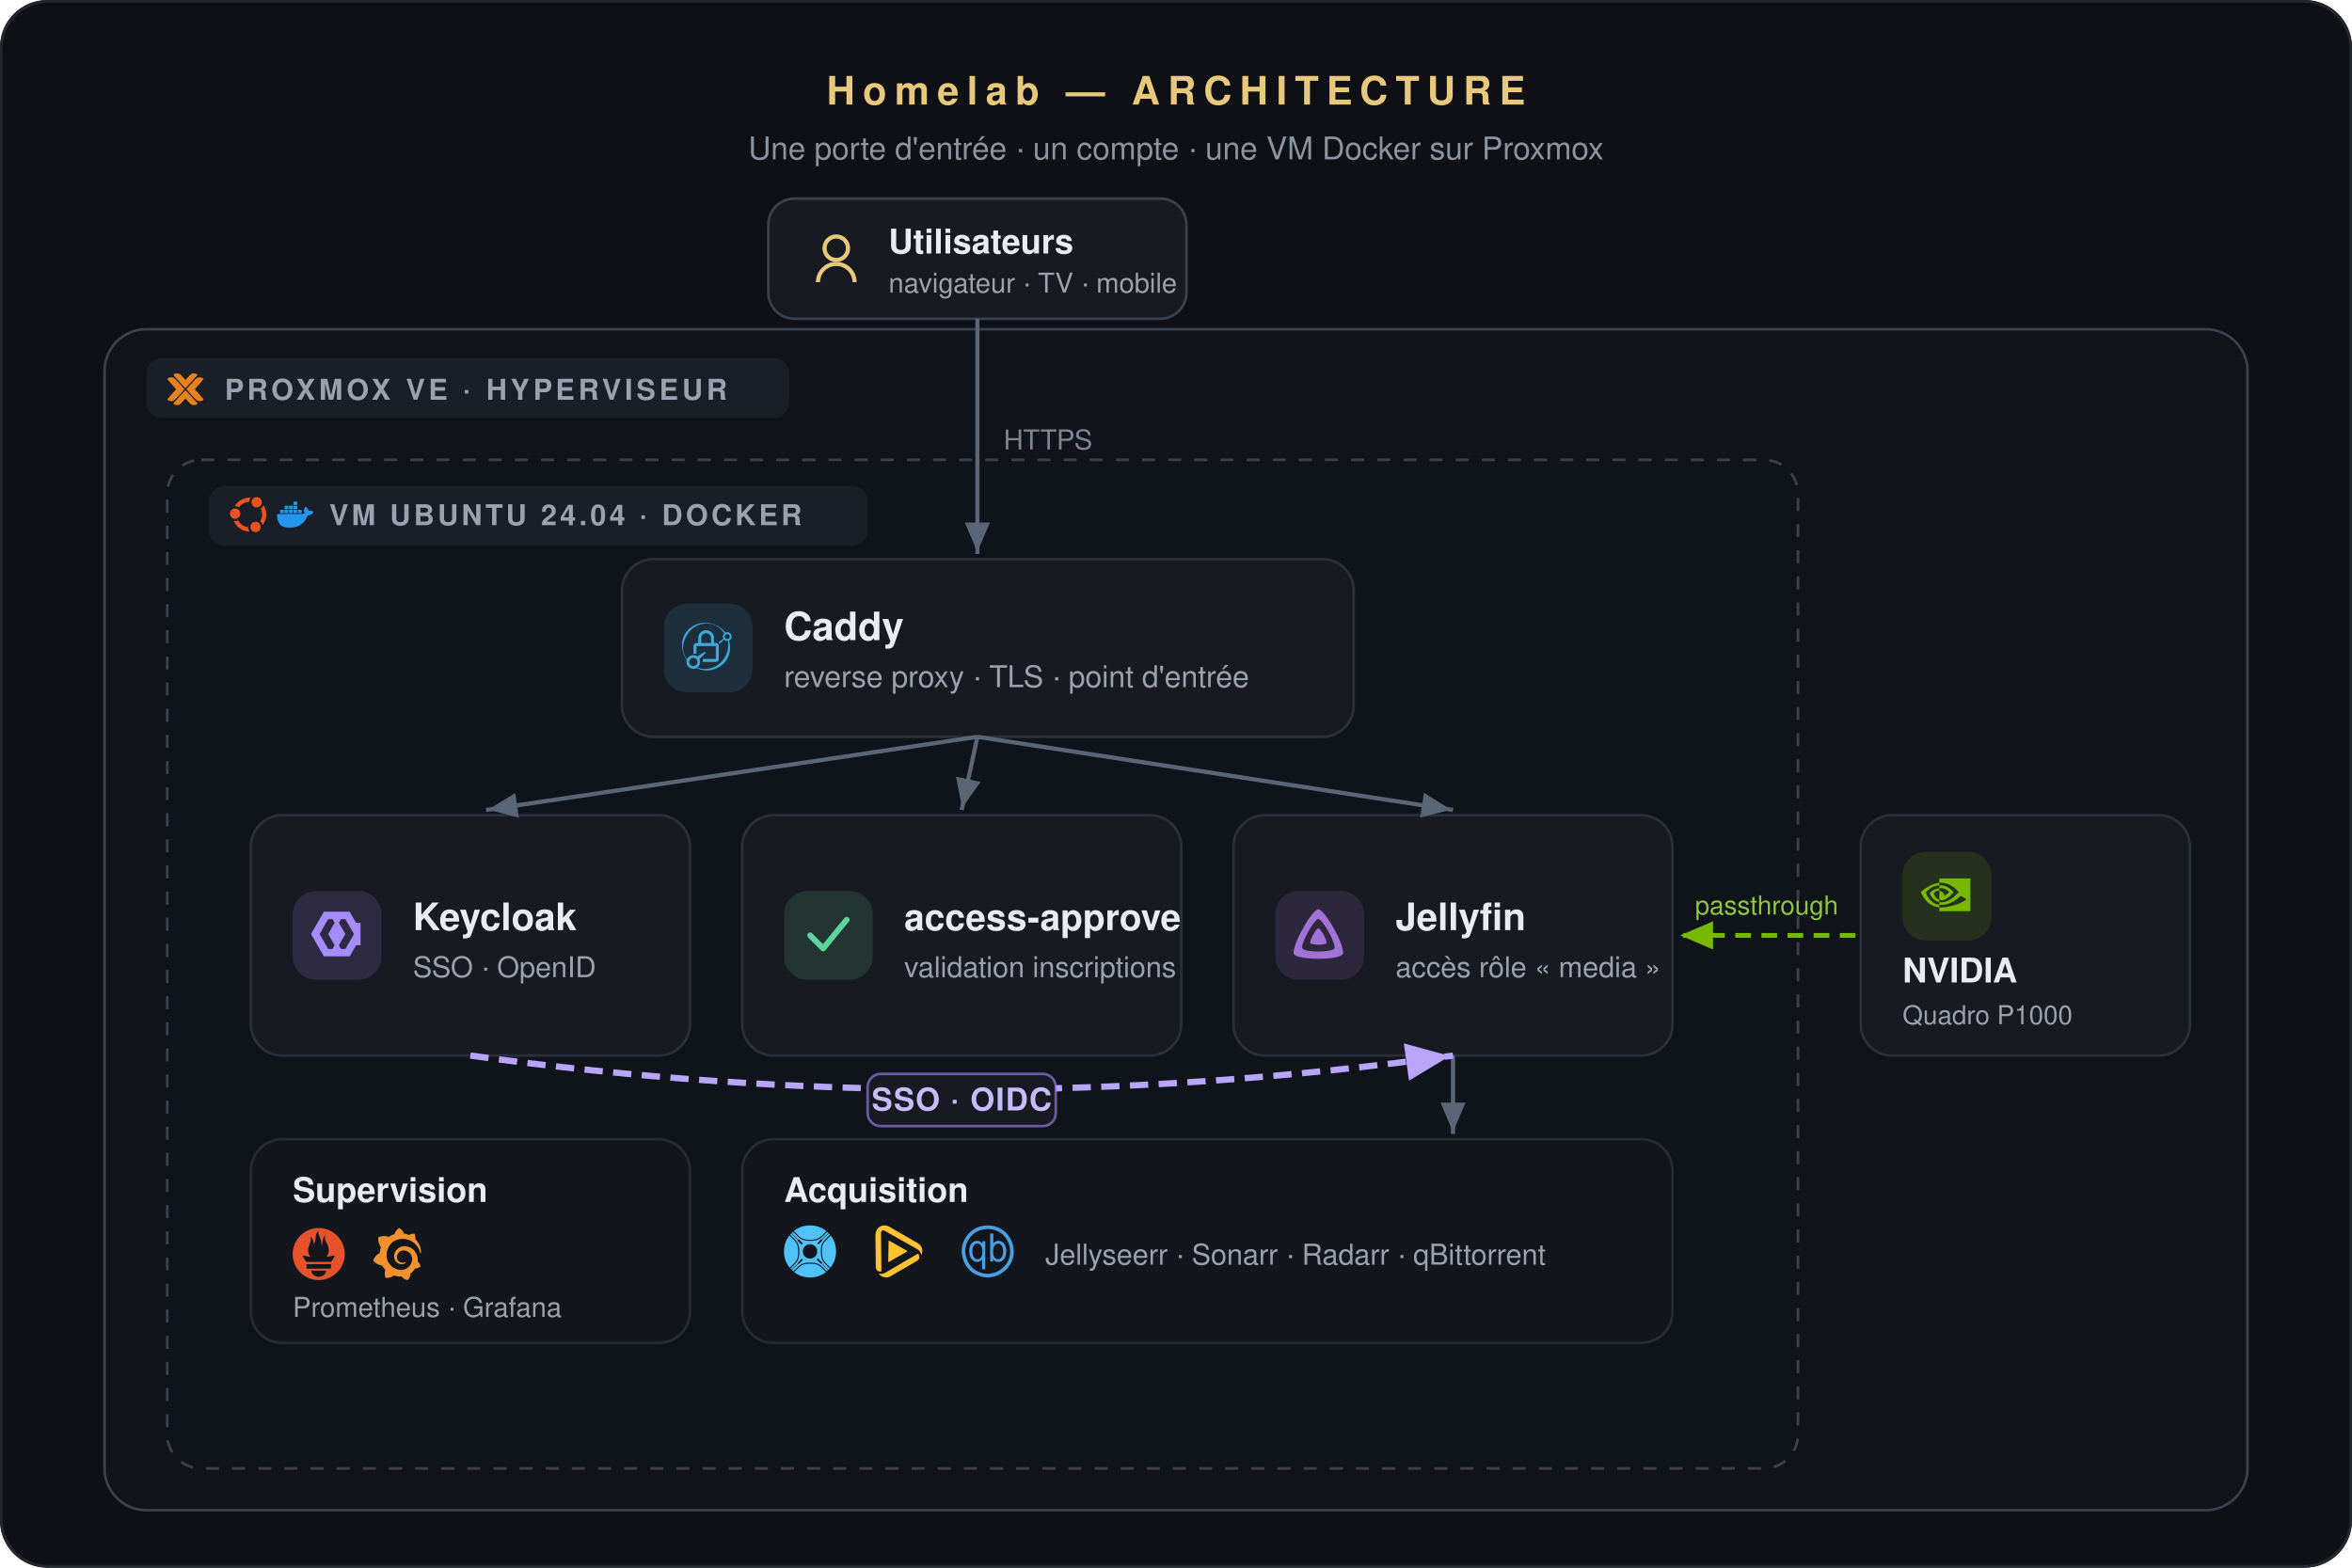
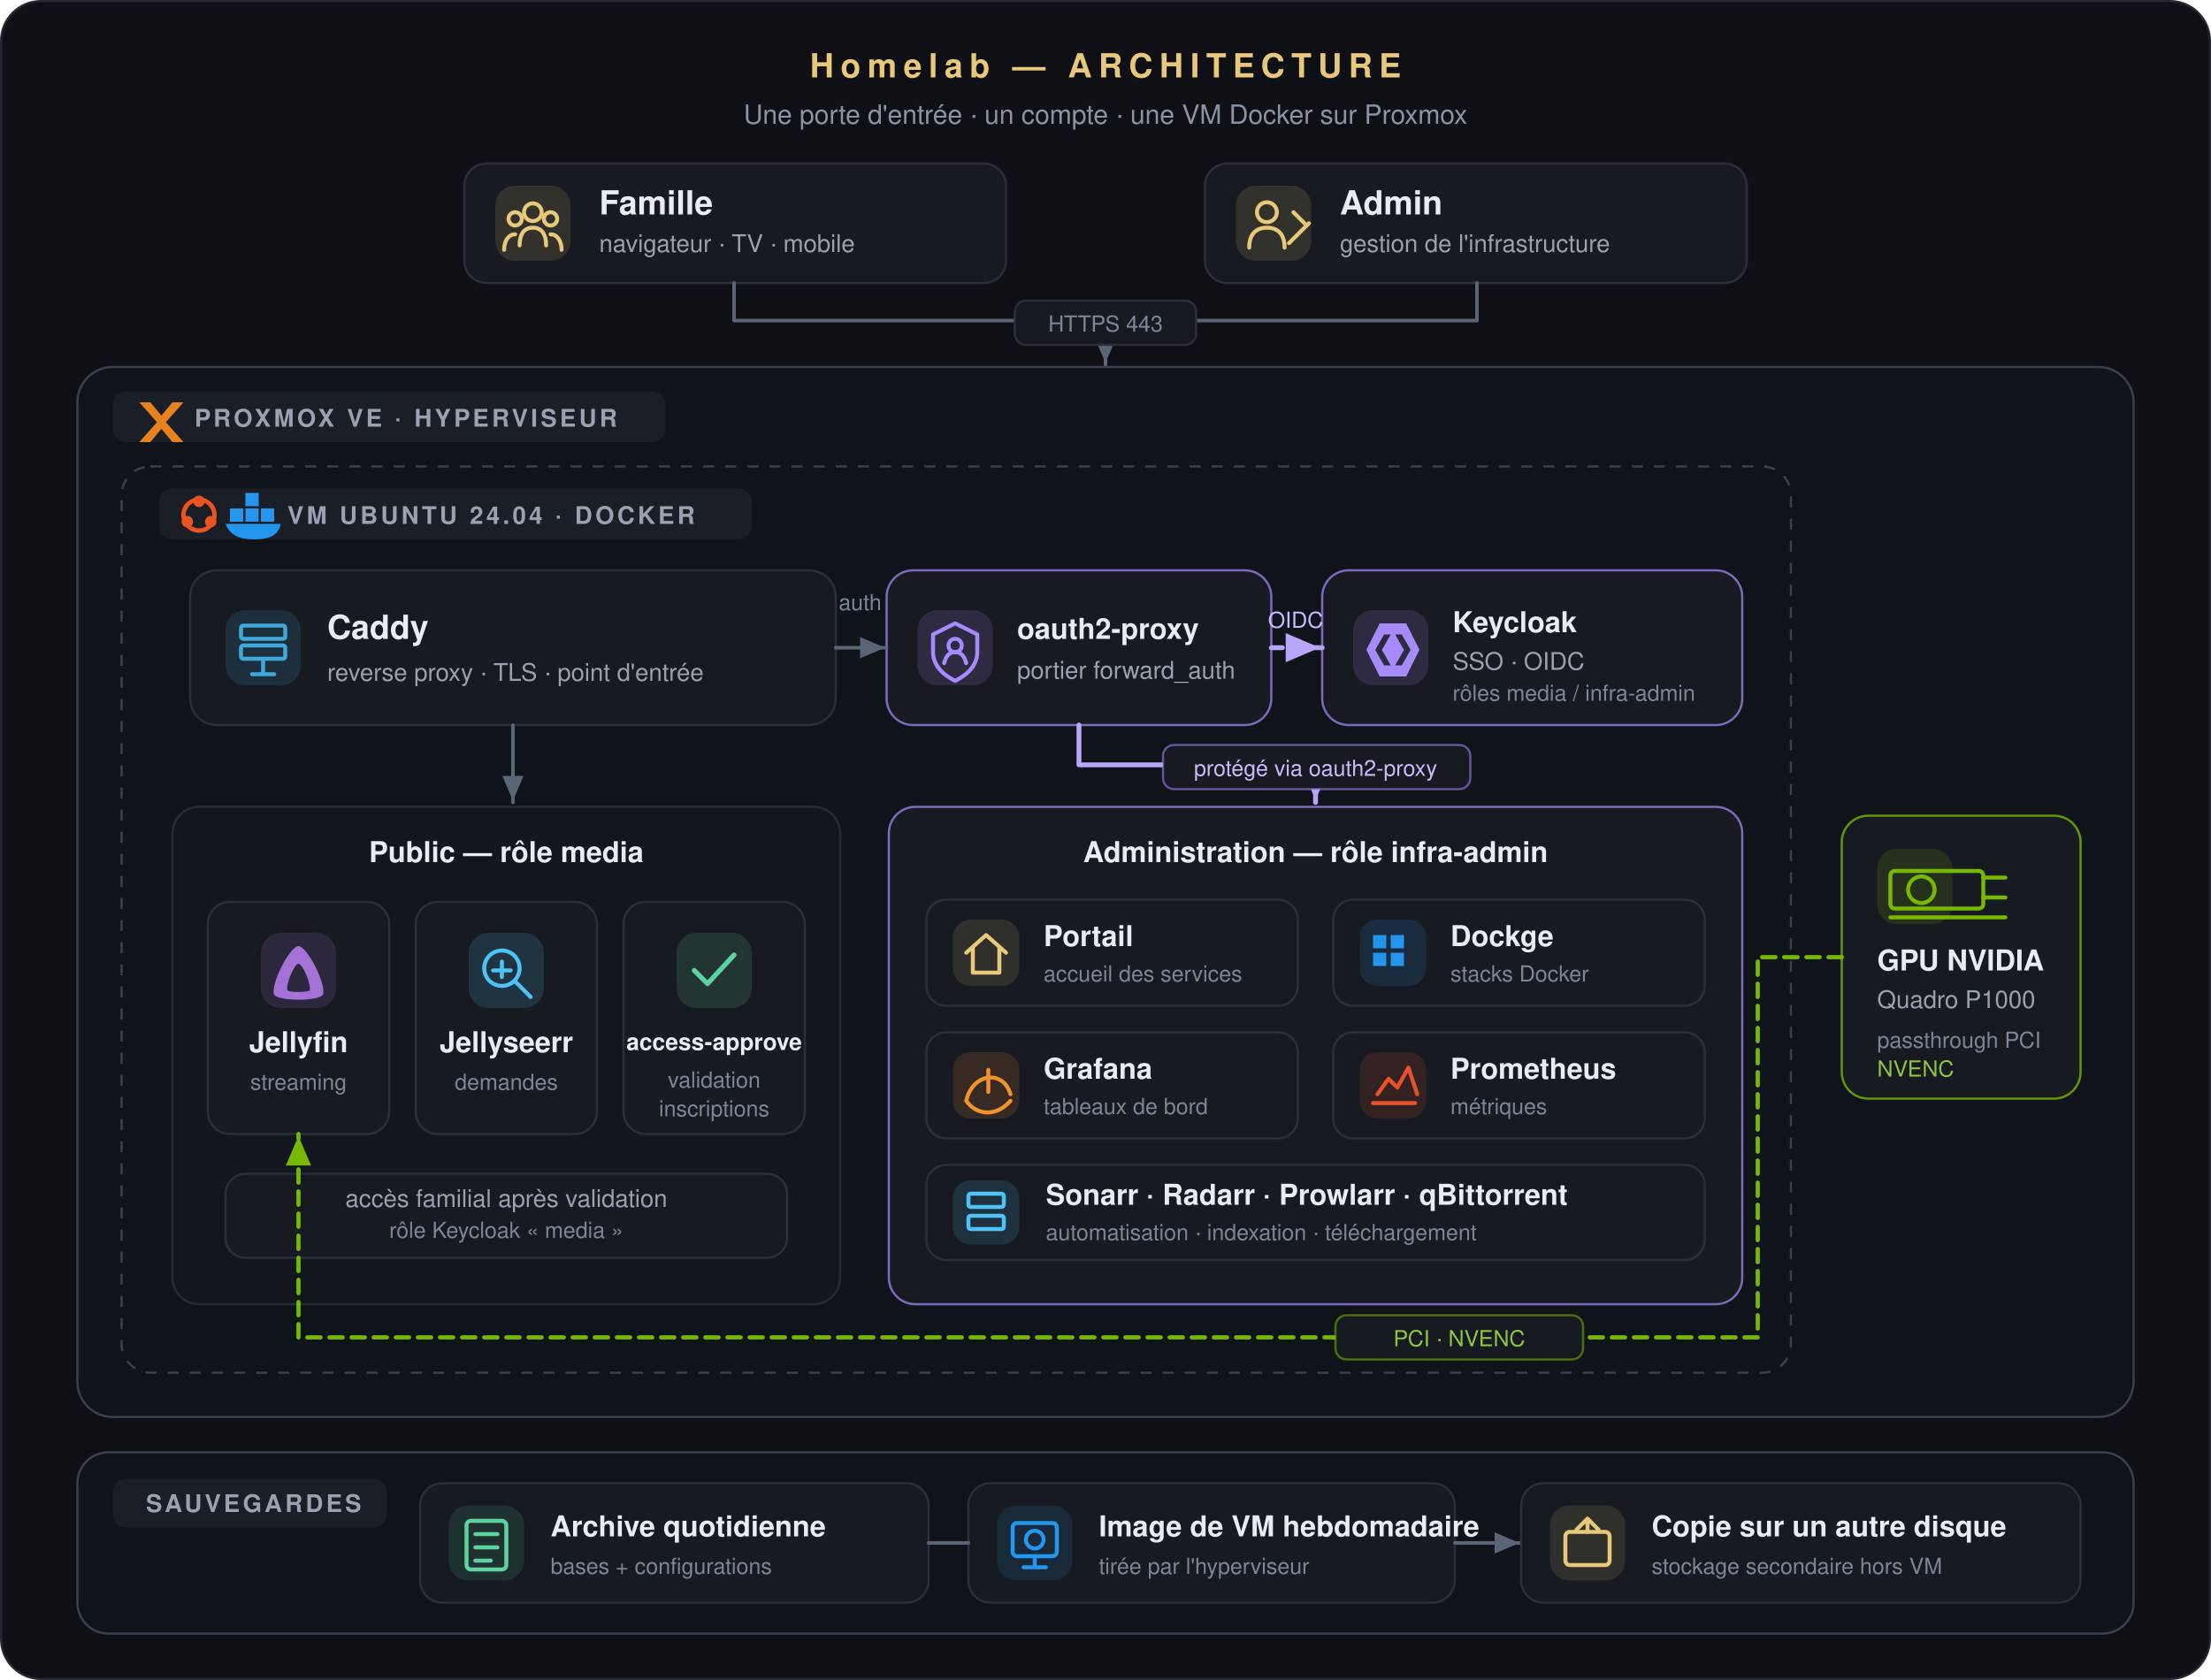
- <svg xmlns="http://www.w3.org/2000/svg" viewBox="0 0 900 600" role="img" font-family="Segoe UI, Helvetica, Arial, sans-serif">
+ <svg xmlns="http://www.w3.org/2000/svg" viewBox="0 0 1000 760" font-family="Segoe UI, Helvetica, Arial, sans-serif" role="img" aria-labelledby="title desc">
  <defs>
-     <marker id="an" markerWidth="10" markerHeight="10" refX="7.5" refY="3" orient="auto">
-       <path d="M0,0 L7,3 L0,6 Z" fill="#5A6678" />
+     <style>
+       .frame{fill:#0E1015;stroke:#23272F}
+       .host{fill:#101319;stroke:#39414F}
+       .vm{fill:#0F141B;stroke:#39414F;stroke-dasharray:5 5}
+       .card{fill:#171A21;stroke:#2A2F3A}
+       .card-soft{fill:#13161D;stroke:#262B34}
+       .card-violet{fill:#171A21;stroke:#A78BFA;stroke-opacity:.72}
+       .card-green{fill:#171A21;stroke:#76B900;stroke-opacity:.8}
+       .chip{fill:#1A1E26}
+       .title{fill:#E8C87A;font-size:15px;font-weight:600;letter-spacing:3px}
+       .subtitle{fill:#8B94A3;font-size:12px}
+       .section{fill:#9AA2AF;font-size:11px;font-weight:600;letter-spacing:1.35px}
+       .h1{fill:#E9ECF1;font-size:15px;font-weight:600}
+       .h2{fill:#E9ECF1;font-size:13px;font-weight:600}
+       .body{fill:#9AA2AF;font-size:11px}
+       .small{fill:#7B8696;font-size:10px}
+       .line{fill:none;stroke:#5A6678;stroke-width:1.6;stroke-linecap:round;stroke-linejoin:round}
+       .auth{fill:none;stroke:#B9A6FB;stroke-width:2.2;stroke-linecap:round;stroke-linejoin:round}
+       .gpu{fill:none;stroke:#76B900;stroke-width:1.9;stroke-linecap:round;stroke-linejoin:round}
+       .icon{fill:none;stroke-width:1.8;stroke-linecap:round;stroke-linejoin:round}
+     </style>
+     <marker id="arrow" markerWidth="10" markerHeight="10" refX="7.5" refY="3" orient="auto">
+       <path d="M0 0L7 3 0 6Z" fill="#5A6678" />
    </marker>
-     <marker id="ag" markerWidth="10" markerHeight="10" refX="7.5" refY="3" orient="auto">
-       <path d="M0,0 L7,3 L0,6 Z" fill="#76B900" />
+     <marker id="arrow-violet" markerWidth="10" markerHeight="10" refX="7.5" refY="3" orient="auto">
+       <path d="M0 0L7 3 0 6Z" fill="#B9A6FB" />
    </marker>
-     <marker id="av" markerWidth="11" markerHeight="11" refX="7.5" refY="3" orient="auto">
-       <path d="M0,0 L7,3 L0,6 Z" fill="#B9A6FB" />
+     <marker id="arrow-green" markerWidth="10" markerHeight="10" refX="7.5" refY="3" orient="auto">
+       <path d="M0 0L7 3 0 6Z" fill="#76B900" />
    </marker>
  </defs>
-   <rect x="0" y="0" width="900" height="600" rx="18" fill="#0E1015" />
-   <rect x="0.5" y="0.5" width="899" height="599" rx="18" fill="none" stroke="#23272F" />
-   <text x="450" y="40" text-anchor="middle" fill="#E8C87A" font-size="15" font-weight="600" letter-spacing="3">Homelab — ARCHITECTURE</text>
-   <text x="450" y="61" text-anchor="middle" fill="#8B94A3" font-size="12">Une porte d'entrée · un compte · une VM Docker sur Proxmox</text>
-   <g transform="translate(294,76)">
-     <rect width="160" height="46" rx="10" fill="#171A21" stroke="#39414F" />
-     <circle cx="26" cy="19" r="4.5" fill="none" stroke="#E8C87A" stroke-width="1.6" />
-     <path d="M19 32 a7 7 0 0 1 14 0" fill="none" stroke="#E8C87A" stroke-width="1.6" />
-     <text x="46" y="21" fill="#E9ECF1" font-size="13" font-weight="600">Utilisateurs</text>
-     <text x="46" y="36" fill="#9AA2AF" font-size="10.5">navigateur · TV · mobile</text>
-   </g>
-   <rect x="40" y="126" width="820" height="452" rx="16" fill="#101319" stroke="#39414F" />
-   <rect x="56" y="137" width="246" height="23" rx="6" fill="#1A1E26" />
-   <g transform="translate(64,142) scale(0.58)">
-     <path fill="#E8821E" d="M4.928 1.825c-1.09.553-1.09.64-.07 1.78 5.655 6.295 7.004 7.782 7.107 7.782.139.017 7.971-8.542 8.058-8.801.034-.07-.208-.312-.519-.536-.415-.312-.864-.433-1.712-.467-1.59-.104-2.144.242-4.115 2.455-.899 1.003-1.66 1.833-1.66 1.833-.017 0-.76-.813-1.642-1.798S8.473 2.1 8.127 1.91c-.796-.45-2.421-.484-3.2-.086zM1.297 4.367C.45 4.695 0 5.007 0 5.248c0 .121 1.331 1.678 2.94 3.459 1.625 1.78 2.939 3.268 2.939 3.302 0 .035-1.331 1.522-2.94 3.303C1.314 17.11.017 18.683.035 18.822c.086.467 1.504 1.055 2.541 1.055 1.678-.018 2.058-.312 5.603-4.202 1.78-1.954 3.233-3.614 3.233-3.666 0-.069-1.435-1.694-3.199-3.63-2.3-2.508-3.423-3.632-3.96-3.874-.812-.398-2.126-.467-2.956-.138zm18.467.12c-.502.26-1.764 1.505-3.943 3.891-1.763 1.937-3.199 3.562-3.199 3.631 0 .07 1.453 1.712 3.234 3.666 3.544 3.89 3.925 4.184 5.602 4.202 1.038 0 2.455-.588 2.542-1.055.017-.156-1.28-1.712-2.905-3.493-1.608-1.78-2.94-3.285-2.94-3.32 0-.034 1.332-1.539 2.94-3.32C22.72 6.91 24.017 5.352 24 5.214c-.087-.45-1.366-.968-2.473-1.038-.795-.034-1.21.035-1.763.312zM7.954 16.973c-2.144 2.369-3.908 4.374-3.943 4.46-.034.07.208.312.52.537.414.311.864.432 1.711.467 1.574.103 2.161-.26 4.15-2.508.864-.968 1.608-1.78 1.625-1.78s.761.812 1.643 1.798c2.023 2.248 2.559 2.576 4.132 2.49.848-.035 1.297-.156 1.712-.467.311-.225.553-.467.519-.536-.087-.26-7.92-8.819-8.058-8.801-.069 0-1.867 1.954-4.011 4.34z" />
-   </g>
-   <text x="86" y="153" fill="#9AA2AF" font-size="11" font-weight="600" letter-spacing="1.4">PROXMOX VE · HYPERVISEUR</text>
-   <rect x="64" y="176" width="624" height="386" rx="13" fill="#0F141B" stroke="#39414F" stroke-dasharray="5 5" />
-   <rect x="80" y="186" width="252" height="23" rx="6" fill="#1A1E26" />
-   <g transform="translate(88,190) scale(0.58)">
-     <path fill="#E95420" d="M17.61.455a3.41 3.41 0 0 0-3.41 3.41 3.41 3.41 0 0 0 3.41 3.41 3.41 3.41 0 0 0 3.41-3.41 3.41 3.41 0 0 0-3.41-3.41zM12.92.8C8.923.777 5.137 2.941 3.148 6.451a4.5 4.5 0 0 1 .26-.007 4.92 4.92 0 0 1 2.585.737A8.316 8.316 0 0 1 12.688 3.6 4.944 4.944 0 0 1 13.723.834 11.008 11.008 0 0 0 12.92.8zm9.226 4.994a4.915 4.915 0 0 1-1.918 2.246 8.36 8.36 0 0 1-.273 8.303 4.89 4.89 0 0 1 1.632 2.54 11.156 11.156 0 0 0 .559-13.089zM3.41 7.932A3.41 3.41 0 0 0 0 11.342a3.41 3.41 0 0 0 3.41 3.409 3.41 3.41 0 0 0 3.41-3.41 3.41 3.41 0 0 0-3.41-3.41zm2.027 7.866a4.908 4.908 0 0 1-2.915.358 11.1 11.1 0 0 0 7.991 6.698 11.234 11.234 0 0 0 2.422.249 4.879 4.879 0 0 1-.999-2.85 8.484 8.484 0 0 1-.836-.136 8.304 8.304 0 0 1-5.663-4.32zm11.405.928a3.41 3.41 0 0 0-3.41 3.41 3.41 3.41 0 0 0 3.41 3.41 3.41 3.41 0 0 0 3.41-3.41 3.41 3.41 0 0 0-3.41-3.41z" />
-   </g>
-   <g transform="translate(106,190) scale(0.58)">
-     <path fill="#2496ED" d="M13.983 11.078h2.119a.186.186 0 00.186-.185V9.006a.186.186 0 00-.186-.186h-2.119a.185.185 0 00-.185.185v1.888c0 .102.083.185.185.185m-2.954-5.43h2.118a.186.186 0 00.186-.186V3.574a.186.186 0 00-.186-.185h-2.118a.185.185 0 00-.185.185v1.888c0 .102.082.185.185.185m0 2.716h2.118a.187.187 0 00.186-.186V6.29a.186.186 0 00-.186-.185h-2.118a.185.185 0 00-.185.185v1.887c0 .102.082.185.185.186m-2.93 0h2.12a.186.186 0 00.184-.186V6.29a.185.185 0 00-.185-.185H8.1a.185.185 0 00-.185.185v1.887c0 .102.083.185.185.186m-2.964 0h2.119a.186.186 0 00.185-.186V6.29a.185.185 0 00-.185-.185H5.136a.186.186 0 00-.186.185v1.887c0 .102.084.185.186.186m5.893 2.715h2.118a.186.186 0 00.186-.185V9.006a.186.186 0 00-.186-.186h-2.118a.185.185 0 00-.185.185v1.888c0 .102.082.185.185.185m-2.93 0h2.12a.185.185 0 00.184-.185V9.006a.185.185 0 00-.184-.186h-2.12a.185.185 0 00-.184.185v1.888c0 .102.083.185.185.185m-2.964 0h2.119a.185.185 0 00.185-.185V9.006a.185.185 0 00-.184-.186h-2.12a.186.186 0 00-.186.186v1.887c0 .102.084.185.186.185m-2.92 0h2.12a.185.185 0 00.184-.185V9.006a.185.185 0 00-.184-.186h-2.12a.185.185 0 00-.184.185v1.888c0 .102.082.185.185.185M23.763 9.89c-.065-.051-.672-.51-1.954-.51-.338.001-.676.03-1.01.087-.248-1.7-1.653-2.53-1.716-2.566l-.344-.199-.226.327c-.284.438-.49.922-.612 1.43-.23.97-.09 1.882.403 2.661-.595.332-1.55.413-1.744.42H.751a.751.751 0 00-.75.748 11.376 11.376 0 00.692 4.062c.545 1.428 1.355 2.48 2.41 3.124 1.18.723 3.1 1.137 5.275 1.137.983.003 1.963-.086 2.93-.266a12.248 12.248 0 003.823-1.389c.98-.567 1.86-1.288 2.61-2.136 1.252-1.418 1.998-2.997 2.553-4.4h.221c1.372 0 2.215-.549 2.68-1.009.309-.293.55-.65.707-1.046l.098-.288Z" />
-   </g>
-   <text x="126" y="201" fill="#9AA2AF" font-size="11" font-weight="600" letter-spacing="1.2">VM UBUNTU 24.04 · DOCKER</text>
-   <g transform="translate(238,214)">
-     <rect width="280" height="68" rx="12" fill="#171A21" stroke="#2A2F3A" />
-     <rect x="16" y="17" width="34" height="34" rx="9" fill="#3FA9DC" fill-opacity="0.15" />
-     <g transform="translate(23,24) scale(0.79)">
-       <path fill="#3FA9DC" d="M11.094.47c-.842 0-1.696.092-2.552.288a11.37 11.37 0 0 0-4.87 2.423 10.632 10.632 0 0 0-2.36 2.826A10.132 10.132 0 0 0 .305 8.582c-.398 1.62-.4 3.336-.043 5.048.085.405.183.809.31 1.212a11.85 11.85 0 0 0 1.662 3.729 3.273 3.273 0 0 0-.086.427 3.323 3.323 0 0 0 2.848 3.71 3.279 3.279 0 0 0 1.947-.346c1.045.51 2.17.864 3.339 1.04a11.66 11.66 0 0 0 4.285-.155 11.566 11.566 0 0 0 4.936-2.485 10.643 10.643 0 0 0 2.352-2.894 11.164 11.164 0 0 0 1.356-4.424 11.214 11.214 0 0 0-.498-4.335c.175-.077.338-.175.486-.293a.444.444 89.992 0 0 .001 0c.402-.322.693-.794.777-1.342a2.146 2.146 0 0 0-1.79-2.434 2.115 2.115 0 0 0-1.205.171c-.038-.043-.078-.086-.113-.13a11.693 11.693 0 0 0-3.476-2.93 13.348 13.348 0 0 0-1.76-.81 13.55 13.55 0 0 0-2.06-.613A12.121 12.121 0 0 0 11.093.47Zm.714.328c.345-.004.688.01 1.028.042a9.892 9.892 0 0 1 2.743.639c.984.39 1.89.958 2.707 1.632.803.662 1.502 1.45 2.091 2.328.026.039.048.08.07.12a2.12 2.12 0 0 0-.435 2.646c-.158.114-.97.692-1.634 1.183-.414.308-.733.557-.733.557l.581.68s.296-.276.665-.638c.572-.562 1.229-1.233 1.395-1.403a2.122 2.122 0 0 0 1.907.677 11.229 11.229 0 0 1-.013 4.046 11.41 11.41 0 0 1-1.475 3.897 12.343 12.343 0 0 1-2.079 2.587c-1.19 1.125-2.633 2.022-4.306 2.531a10.826 10.826 0 0 1-3.973.484 11.04 11.04 0 0 1-3.057-.652 3.304 3.304 0 0 0 1.417-2.294 3.275 3.275 0 0 0-.294-1.842c.18-.162.403-.363.656-.6 1.015-.955 2.353-2.303 2.353-2.303l-.47-.599s-1.63.972-2.801 1.728c-.307.198-.573.378-.777.517a3.273 3.273 0 0 0-1.516-.611c-1.507-.198-2.927.672-3.487 2.017a10.323 10.323 0 0 1-.695-1.078A10.92 10.92 0 0 1 .728 14.8a10.35 10.35 0 0 1-.2-1.212c-.164-1.653.103-3.258.629-4.754a12.95 12.95 0 0 1 1.087-2.288c.57-.968 1.248-1.872 2.069-2.656A11.013 11.013 0 0 1 11.808.797Zm-.147 3.257a3.838 3.838 0 0 0-3.82 3.82v2.36h-.94c-.751 0-1.377.625-1.377 1.377v3.8h1.46v-3.718h9.354v6.264H10.02v1.46h6.4c.751 0 1.377-.625 1.377-1.377v-6.43c0-.751-.626-1.377-1.377-1.377h-.94v-2.36a3.838 3.838 0 0 0-3.82-3.819zm0 1.46a2.371 2.371 0 0 1 2.36 2.36v2.36H9.3v-2.36a2.372 2.372 0 0 1 2.36-2.36zm10.141.392a1.253 1.253 0 0 1 1.296 1.434c-.049.319-.217.59-.453.78-.266.213-.61.318-.968.264a1.253 1.253 0 0 1-1.045-1.42 1.255 1.255 0 0 1 1.17-1.058zM5.384 17.425a2.02 2.02 0 0 1 1.917 1.298c.116.3.159.628.114.967a2.015 2.015 0 0 1-2.249 1.728 2.016 2.016 0 0 1-1.727-2.25 2.017 2.017 0 0 1 1.945-1.743z" />
-     </g>
-     <text x="62" y="31" fill="#E9ECF1" font-size="15" font-weight="600">Caddy</text>
-     <text x="62" y="49" fill="#9AA2AF" font-size="11.5">reverse proxy · TLS · point d'entrée</text>
-   </g>
-   <g transform="translate(96,312)">
-     <rect width="168" height="92" rx="12" fill="#171A21" stroke="#2A2F3A" />
-     <rect x="16" y="29" width="34" height="34" rx="9" fill="#A78BFA" fill-opacity="0.15" />
-     <g transform="translate(23,36) scale(0.79)">
-       <path fill="#A78BFA" d="m18.742 1.182-12.493.002C4.155 4.784 2.079 8.393 0 12.002c2.071 3.612 4.162 7.214 6.252 10.816l12.49-.004 3.089-5.404h2.158v-.002H24L23.996 6.59h-2.168zM8.327 4.792h2.081l1.04 1.8-3.12 5.413 3.117 5.403-1.035 1.81H8.327a2047.566 2047.566 0 0 0-4.168-7.204C5.547 9.606 6.937 7.2 8.327 4.792Zm6.241 0 2.086.003c1.393 2.405 2.78 4.813 4.166 7.222l-4.167 7.2h-2.08c-.382-.562-1.038-1.808-1.038-1.808l3.123-5.405-3.124-5.413z" />
-     </g>
-     <text x="62" y="44" fill="#E9ECF1" font-size="14.5" font-weight="600">Keycloak</text>
-     <text x="62" y="62" fill="#9AA2AF" font-size="11">SSO · OpenID</text>
-   </g>
-   <g transform="translate(284,312)">
-     <rect width="168" height="92" rx="12" fill="#171A21" stroke="#2A2F3A" />
-     <rect x="16" y="29" width="34" height="34" rx="9" fill="#5DD39E" fill-opacity="0.15" />
-     <path d="M26 46 l5 5 l9 -11" fill="none" stroke="#5DD39E" stroke-width="2.2" stroke-linecap="round" stroke-linejoin="round" />
-     <text x="62" y="44" fill="#E9ECF1" font-size="14" font-weight="600">access-approve</text>
-     <text x="62" y="62" fill="#9AA2AF" font-size="11">validation inscriptions</text>
-   </g>
-   <g transform="translate(472,312)">
-     <rect width="168" height="92" rx="12" fill="#171A21" stroke="#2A2F3A" />
-     <rect x="16" y="29" width="34" height="34" rx="9" fill="#A472D6" fill-opacity="0.15" />
-     <g transform="translate(23,36) scale(0.79)">
-       <path fill="#A472D6" d="M12 .002C8.826.002-1.398 18.537.16 21.666c1.56 3.129 22.14 3.094 23.682 0C25.384 18.573 15.177 0 12 0zm7.76 18.949c-1.008 2.028-14.493 2.05-15.514 0C3.224 16.9 9.92 4.755 12.003 4.755c2.081 0 8.77 12.166 7.759 14.196zM12 9.198c-1.054 0-4.446 6.15-3.93 7.189.518 1.04 7.348 1.027 7.86 0 .511-1.027-2.874-7.19-3.93-7.19z" />
-     </g>
-     <text x="62" y="44" fill="#E9ECF1" font-size="14.5" font-weight="600">Jellyfin</text>
-     <text x="62" y="62" fill="#9AA2AF" font-size="11">accès rôle « media »</text>
-   </g>
-   <g transform="translate(712,312)">
-     <rect width="126" height="92" rx="12" fill="#171A21" stroke="#2A2F3A" />
-     <rect x="16" y="14" width="34" height="34" rx="9" fill="#76B900" fill-opacity="0.15" />
-     <g transform="translate(23,21) scale(0.79)">
-       <path fill="#76B900" d="M8.948 8.798v-1.43a6.7 6.7 0 0 1 .424-.018c3.922-.124 6.493 3.374 6.493 3.374s-2.774 3.851-5.75 3.851c-.398 0-.787-.062-1.158-.185v-4.346c1.528.185 1.837.857 2.747 2.385l2.04-1.714s-1.492-1.952-4-1.952a6.016 6.016 0 0 0-.796.035m0-4.735v2.138l.424-.027c5.45-.185 9.01 4.47 9.01 4.47s-4.08 4.964-8.33 4.964c-.37 0-.733-.035-1.095-.097v1.325c.3.035.61.062.91.062 3.957 0 6.82-2.023 9.593-4.408.459.371 2.34 1.263 2.73 1.652-2.633 2.208-8.772 3.984-12.253 3.984-.335 0-.653-.018-.971-.053v1.864H24V4.063zm0 10.326v1.131c-3.657-.654-4.673-4.46-4.673-4.46s1.758-1.944 4.673-2.262v1.237H8.94c-1.528-.186-2.73 1.245-2.73 1.245s.68 2.412 2.739 3.11M2.456 10.9s2.164-3.197 6.5-3.533V6.201C4.153 6.59 0 10.653 0 10.653s2.35 6.802 8.948 7.42v-1.237c-4.84-.6-6.492-5.936-6.492-5.936z" />
-     </g>
-     <text x="16" y="64" fill="#E9ECF1" font-size="13" font-weight="600">NVIDIA</text>
-     <text x="16" y="80" fill="#9AA2AF" font-size="10">Quadro P1000</text>
-   </g>
-   <g transform="translate(96,436)">
-     <rect width="168" height="78" rx="12" fill="#13161D" stroke="#262B34" />
-     <text x="16" y="24" fill="#E9ECF1" font-size="13" font-weight="600">Supervision</text>
-     <g transform="translate(16,34) scale(0.83)">
-       <path fill="#E6522C" d="M12 0C5.373 0 0 5.372 0 12c0 6.627 5.373 12 12 12s12-5.373 12-12c0-6.628-5.373-12-12-12zm0 22.46c-1.885 0-3.414-1.26-3.414-2.814h6.828c0 1.553-1.528 2.813-3.414 2.813zm5.64-3.745H6.36v-2.046h11.28v2.046zm-.04-3.098H6.391c-.037-.043-.075-.086-.111-.13-1.155-1.401-1.427-2.133-1.69-2.879-.005-.025 1.4.287 2.395.511 0 0 .513.119 1.262.255-.72-.843-1.147-1.915-1.147-3.01 0-2.406 1.845-4.508 1.18-6.207.648.053 1.34 1.367 1.387 3.422.689-.951.977-2.69.977-3.755 0-1.103.727-2.385 1.454-2.429-.648 1.069.168 1.984.894 4.256.272.854.237 2.29.447 3.201.07-1.892.395-4.652 1.595-5.605-.529 1.2.079 2.702.494 3.424.671 1.164 1.078 2.047 1.078 3.716a4.642 4.642 0 01-1.11 2.996c.792-.149 1.34-.283 1.34-.283l2.573-.502s-.374 1.538-1.81 3.019z" />
-     </g>
-     <g transform="translate(46,34) scale(0.83)">
-       <path fill="#F2922E" d="M23.02 10.59a8.578 8.578 0 0 0-.862-3.034 8.911 8.911 0 0 0-1.789-2.445c.337-1.342-.413-2.505-.413-2.505-1.292-.08-2.113.4-2.416.62-.052-.02-.102-.044-.154-.064-.22-.089-.446-.172-.677-.247-.231-.073-.47-.14-.711-.197a9.867 9.867 0 0 0-.875-.161C14.557.753 12.94 0 12.94 0c-1.804 1.145-2.147 2.744-2.147 2.744l-.018.093c-.098.029-.2.057-.298.088-.138.042-.275.094-.413.143-.138.055-.275.107-.41.166a8.869 8.869 0 0 0-1.557.87l-.063-.029c-2.497-.955-4.716.195-4.716.195-.203 2.658.996 4.33 1.235 4.636a11.608 11.608 0 0 0-.607 2.635C1.636 12.677.953 15.014.953 15.014c1.926 2.214 4.171 2.351 4.171 2.351.003-.002.006-.002.006-.005.285.509.615.994.986 1.446.156.19.32.371.488.548-.704 2.009.099 3.68.099 3.68 2.144.08 3.553-.937 3.849-1.173a9.784 9.784 0 0 0 3.164.501h.08l.055-.003.107-.002.103-.005.003.002c1.01 1.44 2.788 1.646 2.788 1.646 1.264-1.332 1.337-2.653 1.337-2.94v-.058c0-.02-.003-.039-.003-.06.265-.187.52-.387.758-.6a7.875 7.875 0 0 0 1.415-1.7c1.43.083 2.437-.885 2.437-.885-.236-1.49-1.085-2.216-1.264-2.354l-.018-.013-.016-.013a.217.217 0 0 1-.031-.02c.008-.092.016-.18.02-.27.011-.162.016-.323.016-.48v-.253l-.005-.098-.008-.135a1.891 1.891 0 0 0-.01-.13c-.003-.042-.008-.083-.013-.125l-.016-.124-.018-.122a6.215 6.215 0 0 0-2.032-3.73 6.015 6.015 0 0 0-3.222-1.46 6.292 6.292 0 0 0-.85-.048l-.107.002h-.063l-.044.003-.104.008a4.777 4.777 0 0 0-3.335 1.695c-.332.4-.592.84-.768 1.297a4.594 4.594 0 0 0-.312 1.817l.003.091c.005.055.007.11.013.164a3.615 3.615 0 0 0 .698 1.82 3.53 3.53 0 0 0 1.827 1.282c.33.098.66.14.971.137.039 0 .078 0 .114-.002l.063-.003c.02 0 .041-.003.062-.003.034-.002.065-.007.099-.01.007 0 .018-.003.028-.003l.031-.005.06-.008a1.18 1.18 0 0 0 .112-.02c.036-.008.072-.013.109-.024a2.634 2.634 0 0 0 .914-.415c.028-.02.056-.041.085-.065a.248.248 0 0 0 .039-.35.244.244 0 0 0-.309-.06l-.078.042c-.09.044-.184.083-.283.116a2.476 2.476 0 0 1-.475.096c-.028.003-.054.006-.083.006l-.083.002c-.026 0-.054 0-.08-.002l-.102-.006h-.012l-.024.006c-.016-.003-.031-.003-.044-.006-.031-.002-.06-.007-.091-.01a2.59 2.59 0 0 1-.724-.213 2.557 2.557 0 0 1-.667-.438 2.52 2.52 0 0 1-.805-1.475 2.306 2.306 0 0 1-.029-.444l.006-.122v-.023l.002-.031c.003-.021.003-.04.005-.06a3.163 3.163 0 0 1 1.352-2.29 3.12 3.12 0 0 1 .937-.43 2.946 2.946 0 0 1 .776-.101h.06l.07.002.045.003h.026l.07.005a4.041 4.041 0 0 1 1.635.49 3.94 3.94 0 0 1 1.602 1.662 3.77 3.77 0 0 1 .397 1.414l.005.076.003.075c.002.026.002.05.002.075 0 .024.003.052 0 .07v.065l-.002.073-.008.174a6.195 6.195 0 0 1-.08.639 5.1 5.1 0 0 1-.267.927 5.31 5.31 0 0 1-.624 1.13 5.052 5.052 0 0 1-3.237 2.014 4.82 4.82 0 0 1-.649.066l-.039.003h-.287a6.607 6.607 0 0 1-1.716-.265 6.776 6.776 0 0 1-3.4-2.274 6.75 6.75 0 0 1-.746-1.15 6.616 6.616 0 0 1-.714-2.596l-.005-.083-.002-.02v-.056l-.003-.073v-.096l-.003-.104v-.07l.003-.163c.008-.22.026-.45.054-.678a8.707 8.707 0 0 1 .28-1.355c.128-.444.286-.872.473-1.277a7.04 7.04 0 0 1 1.456-2.1 5.925 5.925 0 0 1 .953-.763c.169-.111.343-.213.524-.306.089-.05.182-.091.273-.135.047-.02.093-.042.138-.062a7.177 7.177 0 0 1 .714-.267l.145-.045c.049-.015.098-.026.148-.041.098-.029.197-.052.296-.076.049-.013.1-.02.15-.033l.15-.032.151-.028.076-.013.075-.01.153-.024c.057-.01.114-.013.171-.023l.169-.021c.036-.003.073-.008.106-.01l.073-.008.036-.003.042-.002c.057-.003.114-.008.171-.01l.086-.006h.023l.037-.003.145-.007a7.999 7.999 0 0 1 1.708.125 7.917 7.917 0 0 1 2.048.68 8.253 8.253 0 0 1 1.672 1.09l.09.077.089.078c.06.052.114.107.171.159.057.052.112.106.166.16.052.055.107.107.159.164a8.671 8.671 0 0 1 1.41 1.978c.012.026.028.052.04.078l.04.078.075.156c.023.051.05.1.07.153l.065.15a8.848 8.848 0 0 1 .45 1.34.19.19 0 0 0 .201.142.186.186 0 0 0 .172-.184c.01-.246.002-.532-.024-.856z" />
-     </g>
-     <text x="16" y="68" fill="#9AA2AF" font-size="10.5">Prometheus · Grafana</text>
-   </g>
-   <g transform="translate(284,436)">
-     <rect width="356" height="78" rx="12" fill="#13161D" stroke="#262B34" />
-     <text x="16" y="24" fill="#E9ECF1" font-size="13" font-weight="600">Acquisition</text>
-     <g transform="translate(16,33) scale(0.83)">
-       <path fill="#4FC3F7" d="M21.212 4.282c1.851 2.204 2.777 4.776 2.777 7.718 0 2.848-.867 5.344-2.602 7.489a934.355 934.355 0 0 1-2.101-2.095c-1.477-1.477-1.792-3.293-1.792-5.278 0-2.224.127-3.486 1.577-4.935l2.478-2.478a13.209 13.209 0 0 0-.337-.421Zm-17.7 16.193C1.708 18.678.6 16.59.188 14.213A11.84 11.84 0 0 1 .011 12c0-.28.006-.548.017-.802 0-.026.007-.052.022-.078.153-2.601 1.076-4.889 2.767-6.865-.108.127-.214.256-.316.387 0 0 1.351 1.346 2.329 2.323 1.408 1.409 1.726 3.215 1.726 5.151 0 1.985-.249 3.762-1.781 5.295-1.035 1.035-2.119 2.124-2.119 2.124.112.136.229.271.349.404.029-.027 1.297-1.348 2.123-2.175 1.638-1.637 1.928-3.528 1.928-5.648 0-2.072-.365-3.997-1.873-5.504a620.045 620.045 0 0 0-2.366-2.357c.168-.196.342-.388.523-.576l3.117 3.106-.194.195 1.903 1.898.547-.549L6.81 6.432l-.196.196L3.495 3.52c.01-.009.436-.416.643-.597.009.011 2.28 2.283 2.28 2.283 1.538 1.537 3.5 1.955 5.621 1.955 2.18 0 4.134-.442 5.731-2.038.907-.908 2.153-2.149 2.162-2.16.17.151.491.461.56.528l.013.013-3.111 3.028-.001.002-.197-.194-1.876 1.903.552.543 1.875-1.903-.197-.194 3.109-3.026c.193.203.377.41.553.619-.03.025-2.495 2.546-2.495 2.546-1.556 1.556-1.723 2.9-1.723 5.288 0 2.121.361 4.054 1.939 5.632a576.91 576.91 0 0 0 2.133 2.124c-.183.208-.599.645-.613.66l-3.066-3.174.195-.196-1.995-1.986-.546.549 1.995 1.986.195-.196 3.065 3.172c-.021.019-.385.362-.552.506-.01-.013-1.974-1.978-1.974-1.978-1.842-1.842-3.299-2.039-5.731-2.039-2.338 0-3.92.239-5.632 1.95-.944.944-2.078 2.085-2.089 2.099-.275-.23-.649-.594-.649-.594l3.019-3.024.199.192 1.854-1.925-.558-.538-1.854 1.926.199.191-3.016 3.022ZM12 8.672A3.33 3.33 0 0 0 8.672 12 3.33 3.33 0 0 0 12 15.328 3.33 3.33 0 0 0 15.328 12 3.33 3.33 0 0 0 12 8.672ZM4.52 2.6C6.665.867 9.162 0 12.011 0c2.88 0 5.394.88 7.541 2.639 0 0-1.215 1.209-2.136 2.13-1.496 1.496-3.334 1.892-5.377 1.892-1.985 0-3.829-.37-5.267-1.809L4.52 2.6Zm14.837 18.909a9.507 9.507 0 0 1-.342.256C16.994 23.255 14.659 24 12.011 24c-2.652 0-4.983-.745-6.993-2.235-.104-.074-.208-.15-.31-.227 0 0 1.096-1.101 2.053-2.058 1.602-1.602 3.09-1.804 5.278-1.804 2.28 0 3.651.166 5.377 1.892l1.941 1.941Z" />
-     </g>
-     <g transform="translate(50,33) scale(0.83)">
-       <path fill="#FFC230" d="M5.274 0C3.189.039 1.19 1.547 1.19 4.705l.184 14.518c0 1.47 1.103 2.205 2.573 2.021L3.764 3.786c0-1.654.919-1.838 2.022-1.103l14.7 8.27c1.103.734 1.655 1.47 1.838 2.756.92-1.654.552-4.043-1.286-5.33L7.991.846A4.559 4.559 0 0 0 5.274.001zm1.982 6.91-.184 10.107 9.004-5.146Zm13.598 6.064-15.068 8.82c-.92.552-2.022.736-3.124.368.918 1.47 3.307 2.389 5.145 1.47l12.68-7.35c1.102-.736 1.286-2.022.367-3.308z" />
-     </g>
-     <g transform="translate(84,33) scale(0.83)">
-       <path fill="#4A9FE0" d="M11.911 23.994c-1.31 0-2.605-.232-3.831-.705-3.4-1.024-6.2-3.865-7.433-7.58-1.23-3.708-.685-7.654 1.459-10.554C4.062 2.038 7.677.094 11.742.008c4.064-.079 7.758 1.703 9.882 4.785a12.066 12.066 0 0 1 2.369 7.145c.138 3.733-1.75 7.368-5.052 9.728-2.147 1.535-4.61 2.328-7.03 2.328zm.11-22.314c-.081 0-.162 0-.244.002-3.5.074-6.599 1.725-8.29 4.415-1.856 2.516-2.31 5.893-1.25 9.086 1.06 3.197 3.448 5.636 6.386 6.523 3.025 1.165 6.496.633 9.345-1.402 2.847-2.035 4.473-5.144 4.351-8.318v-.032c0-2.214-.73-4.41-2.055-6.185-1.78-2.58-4.84-4.09-8.243-4.09zM9.406 20.246v-4.578a2.663 2.663 0 0 1-.952.863 2.573 2.573 0 0 1-1.29.344c-1.016 0-1.893-.444-2.63-1.33-.731-.887-1.097-2.102-1.097-3.646 0-.939.148-1.781.444-2.527.301-.746.734-1.309 1.299-1.69A3.26 3.26 0 0 1 7.052 7.1c1.058 0 1.891.487 2.5 1.46v-1.25h1.306v12.935H9.406zm-4.477-8.285c0 1.203.232 2.108.694 2.711.463.6 1.016.9 1.662.9.619 0 1.15-.286 1.597-.855.446-.576.67-1.447.67-2.615 0-1.245-.237-2.18-.71-2.81-.468-.627-1.02-.941-1.654-.941-.63 0-1.164.293-1.605.88-.435.581-.654 1.491-.654 2.73m9.55 4.702h-1.346V3.755h1.452v4.604c.613-.84 1.395-1.258 2.347-1.258.526 0 1.024.117 1.492.351.464.222.864.558 1.161.978.307.416.546.922.718 1.514.172.593.258 1.227.258 1.902 0 1.603-.363 2.841-1.088 3.716-.727.874-1.598 1.312-2.614 1.312-1.011 0-1.804-.46-2.379-1.382v1.17m-.016-4.746c0 1.122.14 1.932.42 2.432.456.815 1.074 1.223 1.854 1.223.635 0 1.183-.3 1.646-.898.462-.604.693-1.503.693-2.695 0-1.22-.224-2.122-.67-2.703-.44-.58-.975-.872-1.605-.872-.634 0-1.182.303-1.645.907-.463.6-.694 1.468-.694 2.607" />
-     </g>
-     <text x="116" y="48" fill="#9AA2AF" font-size="11">Jellyseerr · Sonarr · Radarr · qBittorrent</text>
-   </g>
-   <line x1="374" y1="122" x2="374" y2="212" stroke="#5A6678" stroke-width="1.6" marker-end="url(#an)" />
-   <text x="384" y="172" fill="#7B8696" font-size="10.5">HTTPS</text>
-   <line x1="374" y1="282" x2="186" y2="310" stroke="#5A6678" stroke-width="1.6" marker-end="url(#an)" />
-   <line x1="374" y1="282" x2="368" y2="310" stroke="#5A6678" stroke-width="1.6" marker-end="url(#an)" />
-   <line x1="374" y1="282" x2="556" y2="310" stroke="#5A6678" stroke-width="1.6" marker-end="url(#an)" />
-   <line x1="556" y1="404" x2="556" y2="434" stroke="#5A6678" stroke-width="1.6" marker-end="url(#an)" />
-   <line x1="710" y1="358" x2="642" y2="358" stroke="#76B900" stroke-width="1.8" stroke-dasharray="6 4" marker-end="url(#ag)" />
-   <text x="676" y="350" text-anchor="middle" fill="#8DC63F" font-size="10">passthrough</text>
-   <path d="M180 404 Q 368 430 556 404" fill="none" stroke="#B9A6FB" stroke-width="2.4" stroke-dasharray="7 4" marker-end="url(#av)" />
-   <rect x="332" y="411" width="72" height="20" rx="5" fill="#171A21" stroke="#A78BFA" stroke-opacity="0.6" />
-   <text x="368" y="425" text-anchor="middle" fill="#C9BCFD" font-size="12" font-weight="600" letter-spacing="0.4">SSO · OIDC</text>
+   <rect x=".5" y=".5" width="999" height="759" rx="18" class="frame" />
+   <text x="500" y="35" text-anchor="middle" class="title">Homelab — ARCHITECTURE</text>
+   <text x="500" y="56" text-anchor="middle" class="subtitle">Une porte d'entrée · un compte · une VM Docker sur Proxmox</text>
+   <g transform="translate(210 74)">
+     <rect width="245" height="54" rx="10" class="card" />
+     <rect x="14" y="10" width="34" height="34" rx="9" fill="#E8C87A" fill-opacity=".13" />
+     <g class="icon" stroke="#E8C87A">
+       <circle cx="31" cy="22" r="4" />
+       <circle cx="23" cy="25" r="3" />
+       <circle cx="39" cy="25" r="3" />
+       <path d="M25 37c0-5 2-8 6-8s6 3 6 8M18 39c0-4 2-7 5-7m21 7c0-4-2-7-5-7" />
+     </g>
+     <text x="61" y="23" class="h1">Famille</text>
+     <text x="61" y="40" class="body">navigateur · TV · mobile</text>
+   </g>
+   <g transform="translate(545 74)">
+     <rect width="245" height="54" rx="10" class="card" />
+     <rect x="14" y="10" width="34" height="34" rx="9" fill="#E8C87A" fill-opacity=".13" />
+     <g class="icon" stroke="#E8C87A">
+       <circle cx="28" cy="22" r="4.5" />
+       <path d="M20 38c0-6 3-9 8-9s8 3 8 9m4-16 6 6m-8 8 9-9" />
+     </g>
+     <text x="61" y="23" class="h1">Admin</text>
+     <text x="61" y="40" class="body">gestion de l'infrastructure</text>
+   </g>
+   <path d="M332 128v17h168m168-17v17H500v20" class="line" marker-end="url(#arrow)" />
+   <rect x="459" y="136" width="82" height="20" rx="5" class="card" />
+   <text x="500" y="150" text-anchor="middle" class="small">HTTPS 443</text>
+   <rect x="35" y="166" width="930" height="475" rx="16" class="host" />
+   <rect x="51" y="177" width="250" height="23" rx="6" class="chip" />
+   <g transform="translate(61 181)">
+     <path fill="#E8821E" d="M2 1h5l5 6 5-6h5l-8 9 8 9h-5l-5-6-5 6H2l8-9z" />
+   </g>
+   <text x="88" y="193" class="section">PROXMOX VE · HYPERVISEUR</text>
+   <rect x="55" y="211" width="755" height="410" rx="13" class="vm" />
+   <rect x="72" y="221" width="268" height="23" rx="6" class="chip" />
+   <g transform="translate(82 225)">
+     <circle cx="8" cy="8" r="7" fill="none" stroke="#E95420" stroke-width="2" />
+     <circle cx="8" cy="1.8" r="2.6" fill="#E95420" />
+     <circle cx="2.7" cy="11" r="2.6" fill="#E95420" />
+     <circle cx="13.3" cy="11" r="2.6" fill="#E95420" />
+     <g transform="translate(22)">
+       <rect x="0" y="5" width="6" height="6" fill="#2496ED" />
+       <rect x="7" y="5" width="6" height="6" fill="#2496ED" />
+       <rect x="14" y="5" width="6" height="6" fill="#2496ED" />
+       <rect x="7" y="-2" width="6" height="6" fill="#2496ED" />
+       <path d="M-2 12h25c-1 5-5 7-12 7S0 17-2 12z" fill="#2496ED" />
+     </g>
+   </g>
+   <text x="130" y="237" class="section">VM UBUNTU 24.04 · DOCKER</text>
+   <g transform="translate(86 258)">
+     <rect width="292" height="70" rx="12" class="card" />
+     <rect x="16" y="18" width="34" height="34" rx="9" fill="#3FA9DC" fill-opacity=".15" />
+     <g class="icon" stroke="#3FA9DC">
+       <rect x="23" y="25" width="20" height="6" rx="1" />
+       <rect x="23" y="34" width="20" height="6" rx="1" />
+       <path d="M28 47h10m-5-7v7" />
+     </g>
+     <text x="62" y="31" class="h1">Caddy</text>
+     <text x="62" y="50" class="body">reverse proxy · TLS · point d'entrée</text>
+   </g>
+   <g transform="translate(401 258)">
+     <rect width="174" height="70" rx="12" class="card-violet" />
+     <rect x="14" y="18" width="34" height="34" rx="9" fill="#A78BFA" fill-opacity=".15" />
+     <g class="icon" stroke="#A78BFA">
+       <path d="M31 24l10 5v8c0 7-6 11-10 13-4-2-10-6-10-13v-8z" />
+       <circle cx="31" cy="34" r="3" />
+       <path d="M26 42c1-4 3-5 5-5s4 1 5 5" />
+     </g>
+     <text x="59" y="31" class="h2">oauth2-proxy</text>
+     <text x="59" y="49" class="body">portier forward_auth</text>
+   </g>
+   <g transform="translate(598 258)">
+     <rect width="190" height="70" rx="12" class="card-violet" />
+     <rect x="14" y="18" width="34" height="34" rx="9" fill="#A78BFA" fill-opacity=".15" />
+     <g transform="translate(20 24)">
+       <path fill="#A78BFA" d="M18 0H6L0 12l6 12h12l6-12zm-2 5 4 7-4 7h-3l4-7-4-7zM8 5h3l-4 7 4 7H8l-4-7z" />
+     </g>
+     <text x="59" y="28" class="h2">Keycloak</text>
+     <text x="59" y="45" class="body">SSO · OIDC</text>
+     <text x="59" y="59" class="small">rôles media / infra-admin</text>
+   </g>
+   <line x1="378" y1="293" x2="401" y2="293" class="line" marker-end="url(#arrow)" />
+   <text x="389" y="276" text-anchor="middle" class="small">auth</text>
+   <line x1="575" y1="293" x2="598" y2="293" class="auth" stroke-dasharray="5 4" marker-end="url(#arrow-violet)" />
+   <text x="586" y="284" text-anchor="middle" fill="#C9BCFD" font-size="10">OIDC</text>
+   <rect x="78" y="365" width="302" height="225" rx="12" class="card-soft" />
+   <text x="229" y="390" text-anchor="middle" class="h2">Public — rôle media</text>
+   <line x1="232" y1="328" x2="232" y2="363" class="line" marker-end="url(#arrow)" />
+   <g transform="translate(94 408)">
+     <rect width="82" height="105" rx="10" class="card" />
+     <rect x="24" y="14" width="34" height="34" rx="9" fill="#A472D6" fill-opacity=".15" />
+     <path fill="#A472D6" d="M41 20c-4 0-13 18-11 22 2 3 20 3 22 0 2-4-7-22-11-22zm0 8c2 0 6 10 5 12-1 1-9 1-10 0-1-2 3-12 5-12z" />
+     <text x="41" y="68" text-anchor="middle" class="h2">Jellyfin</text>
+     <text x="41" y="85" text-anchor="middle" class="small">streaming</text>
+   </g>
+   <g transform="translate(188 408)">
+     <rect width="82" height="105" rx="10" class="card" />
+     <rect x="24" y="14" width="34" height="34" rx="9" fill="#4FC3F7" fill-opacity=".15" />
+     <g class="icon" stroke="#4FC3F7">
+       <circle cx="39" cy="30" r="8" />
+       <path d="M45 36l7 7m-13-16v7m-4-3h8" />
+     </g>
+     <text x="41" y="68" text-anchor="middle" class="h2">Jellyseerr</text>
+     <text x="41" y="85" text-anchor="middle" class="small">demandes</text>
+   </g>
+   <g transform="translate(282 408)">
+     <rect width="82" height="105" rx="10" class="card" />
+     <rect x="24" y="14" width="34" height="34" rx="9" fill="#5DD39E" fill-opacity=".15" />
+     <path d="M32 31l6 6 12-13" fill="none" stroke="#5DD39E" stroke-width="2.2" stroke-linecap="round" stroke-linejoin="round" />
+     <text x="41" y="67" text-anchor="middle" fill="#E9ECF1" font-size="10.5" font-weight="600">access-approve</text>
+     <text x="41" y="84" text-anchor="middle" class="small">validation</text>
+     <text x="41" y="97" text-anchor="middle" class="small">inscriptions</text>
+   </g>
+   <rect x="102" y="531" width="254" height="38" rx="9" class="card" />
+   <text x="229" y="546" text-anchor="middle" class="body">accès familial après validation</text>
+   <text x="229" y="560" text-anchor="middle" class="small">rôle Keycloak « media »</text>
+   <rect x="402" y="365" width="386" height="225" rx="12" class="card-violet" />
+   <text x="595" y="390" text-anchor="middle" class="h2">Administration — rôle infra-admin</text>
+   <path d="M488 328v18h107v17" class="auth" marker-end="url(#arrow-violet)" />
+   <rect x="526" y="337" width="139" height="20" rx="5" fill="#171A21" stroke="#A78BFA" stroke-opacity=".55" />
+   <text x="595" y="351" text-anchor="middle" fill="#C9BCFD" font-size="10">protégé via oauth2-proxy</text>
+   <g transform="translate(419 407)">
+     <rect width="168" height="48" rx="9" class="card" />
+     <rect x="12" y="9" width="30" height="30" rx="8" fill="#E8C87A" fill-opacity=".12" />
+     <g class="icon" stroke="#E8C87A">
+       <path d="M18 24l9-8 9 8m-15-2v11h12V22" />
+     </g>
+     <text x="53" y="21" class="h2">Portail</text>
+     <text x="53" y="37" class="small">accueil des services</text>
+   </g>
+   <g transform="translate(603 407)">
+     <rect width="168" height="48" rx="9" class="card" />
+     <rect x="12" y="9" width="30" height="30" rx="8" fill="#2496ED" fill-opacity=".14" />
+     <g fill="#2496ED">
+       <rect x="18" y="16" width="6" height="6" />
+       <rect x="26" y="16" width="6" height="6" />
+       <rect x="18" y="24" width="6" height="6" />
+       <rect x="26" y="24" width="6" height="6" />
+     </g>
+     <text x="53" y="21" class="h2">Dockge</text>
+     <text x="53" y="37" class="small">stacks Docker</text>
+   </g>
+   <g transform="translate(419 467)">
+     <rect width="168" height="48" rx="9" class="card" />
+     <rect x="12" y="9" width="30" height="30" rx="8" fill="#F2922E" fill-opacity=".14" />
+     <g class="icon" stroke="#F2922E">
+       <path d="M18 31c3-13 17-14 20-3M18 31c5 7 14 7 20 0M28 17v10" />
+     </g>
+     <text x="53" y="21" class="h2">Grafana</text>
+     <text x="53" y="37" class="small">tableaux de bord</text>
+   </g>
+   <g transform="translate(603 467)">
+     <rect width="168" height="48" rx="9" class="card" />
+     <rect x="12" y="9" width="30" height="30" rx="8" fill="#E6522C" fill-opacity=".14" />
+     <path d="M18 32h19M20 28l5-7 4 4 5-9 4 12" fill="none" stroke="#E6522C" stroke-width="1.8" stroke-linecap="round" stroke-linejoin="round" />
+     <text x="53" y="21" class="h2">Prometheus</text>
+     <text x="53" y="37" class="small">métriques</text>
+   </g>
+   <rect x="419" y="527" width="352" height="43" rx="9" class="card" />
+   <rect x="431" y="534" width="30" height="29" rx="8" fill="#4FC3F7" fill-opacity=".14" />
+   <g class="icon" stroke="#4FC3F7">
+     <rect x="438" y="540" width="16" height="6" rx="1" />
+     <rect x="438" y="550" width="16" height="6" rx="1" />
+   </g>
+   <text x="473" y="545" class="h2">Sonarr · Radarr · Prowlarr · qBittorrent</text>
+   <text x="473" y="561" class="small">automatisation · indexation · téléchargement</text>
+   <g transform="translate(833 369)">
+     <rect width="108" height="128" rx="12" class="card-green" />
+     <rect x="16" y="15" width="34" height="34" rx="9" fill="#76B900" fill-opacity=".15" />
+     <g class="icon" stroke="#76B900">
+       <rect x="22" y="25" width="42" height="17" rx="2" />
+       <circle cx="36" cy="33.5" r="6" />
+       <path d="M64 28h10m-10 9h10m-52 9h52" />
+     </g>
+     <text x="16" y="70" class="h2">GPU NVIDIA</text>
+     <text x="16" y="87" class="body">Quadro P1000</text>
+     <text x="16" y="105" class="small">passthrough PCI</text>
+     <text x="16" y="118" fill="#8DC63F" font-size="10">NVENC</text>
+   </g>
+   <path d="M833 433h-38v172H135v-92" class="gpu" stroke-dasharray="6 4" marker-end="url(#arrow-green)" />
+   <rect x="604" y="595" width="112" height="20" rx="5" fill="#171A21" stroke="#76B900" stroke-opacity=".55" />
+   <text x="660" y="609" text-anchor="middle" fill="#8DC63F" font-size="10">PCI · NVENC</text>
+   <rect x="35" y="657" width="930" height="82" rx="14" fill="#101319" stroke="#39414F" />
+   <rect x="51" y="669" width="124" height="22" rx="6" class="chip" />
+   <text x="66" y="684" class="section">SAUVEGARDES</text>
+   <g transform="translate(190 671)">
+     <rect width="230" height="54" rx="10" class="card" />
+     <rect x="13" y="10" width="34" height="34" rx="9" fill="#5DD39E" fill-opacity=".12" />
+     <g class="icon" stroke="#5DD39E">
+       <rect x="21" y="17" width="18" height="22" rx="2" />
+       <path d="M25 23h10m-10 6h10m-10 6h7" />
+     </g>
+     <text x="59" y="24" class="h2">Archive quotidienne</text>
+     <text x="59" y="41" class="small">bases + configurations</text>
+   </g>
+   <g transform="translate(438 671)">
+     <rect width="220" height="54" rx="10" class="card" />
+     <rect x="13" y="10" width="34" height="34" rx="9" fill="#2496ED" fill-opacity=".12" />
+     <g class="icon" stroke="#2496ED">
+       <rect x="20" y="18" width="20" height="15" rx="2" />
+       <circle cx="30" cy="25.5" r="4" />
+       <path d="M25 38h10m-5-5v5" />
+     </g>
+     <text x="59" y="24" class="h2">Image de VM hebdomadaire</text>
+     <text x="59" y="41" class="small">tirée par l'hyperviseur</text>
+   </g>
+   <path d="M420 698h18m220 0h30" class="line" marker-end="url(#arrow)" />
+   <g transform="translate(688 671)">
+     <rect width="253" height="54" rx="10" class="card" />
+     <rect x="13" y="10" width="34" height="34" rx="9" fill="#E8C87A" fill-opacity=".12" />
+     <g class="icon" stroke="#E8C87A">
+       <rect x="20" y="22" width="20" height="15" rx="2" />
+       <path d="M30 22v-6m-5 5 5-5 5 5" />
+     </g>
+     <text x="59" y="24" class="h2">Copie sur un autre disque</text>
+     <text x="59" y="41" class="small">stockage secondaire hors VM</text>
+   </g>
</svg>
